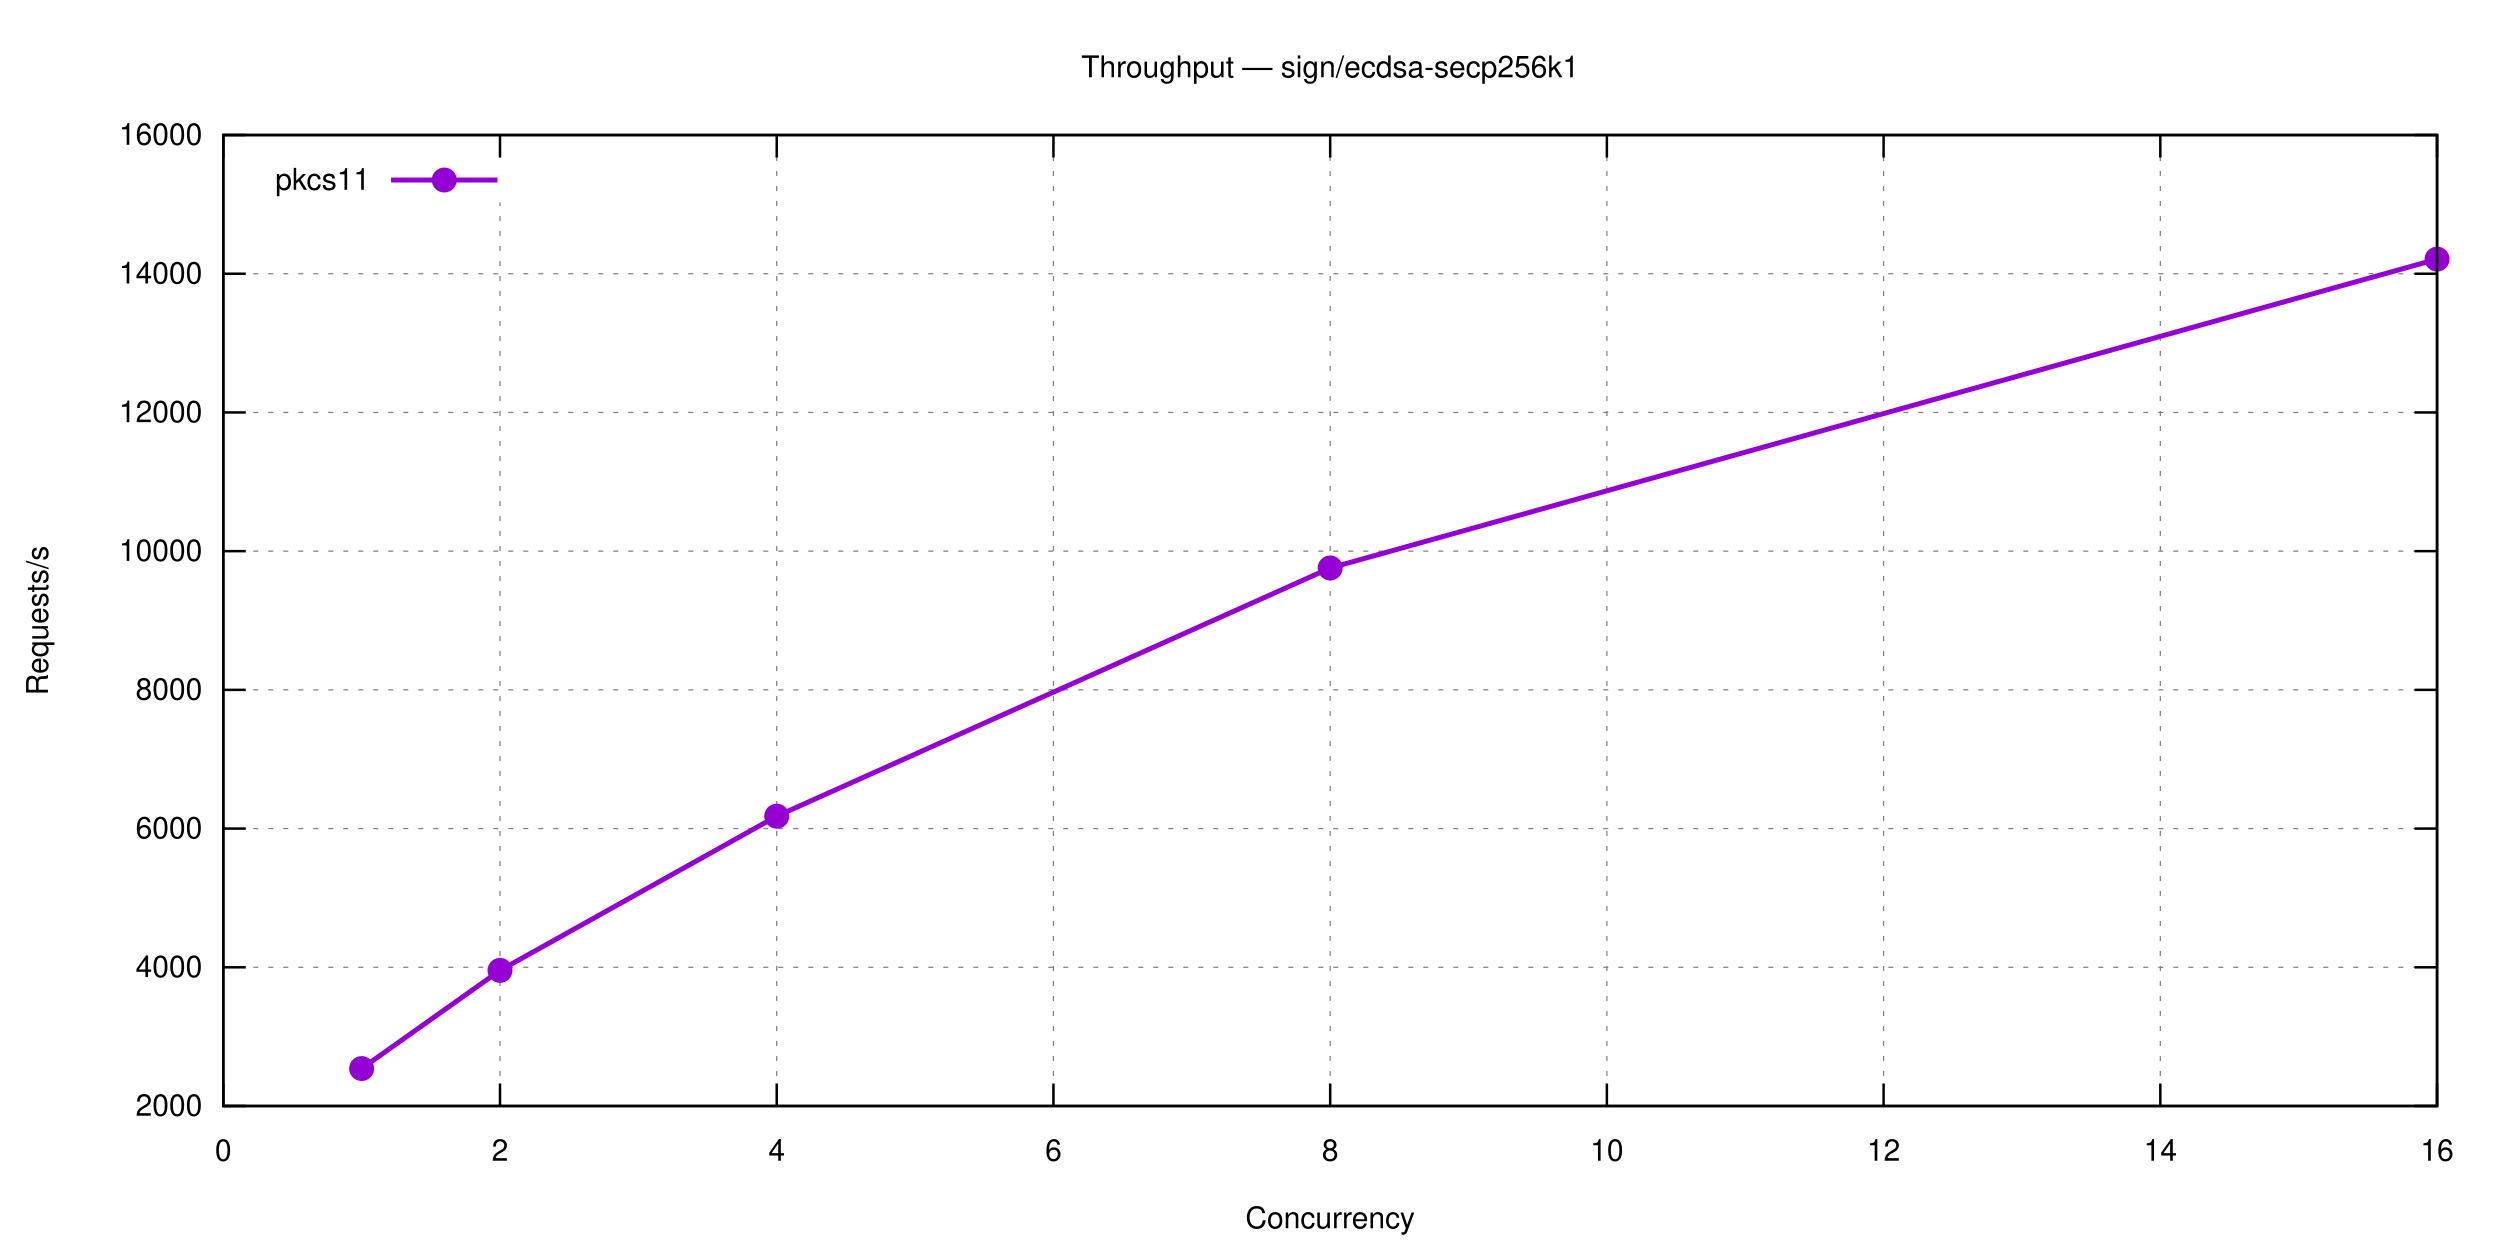
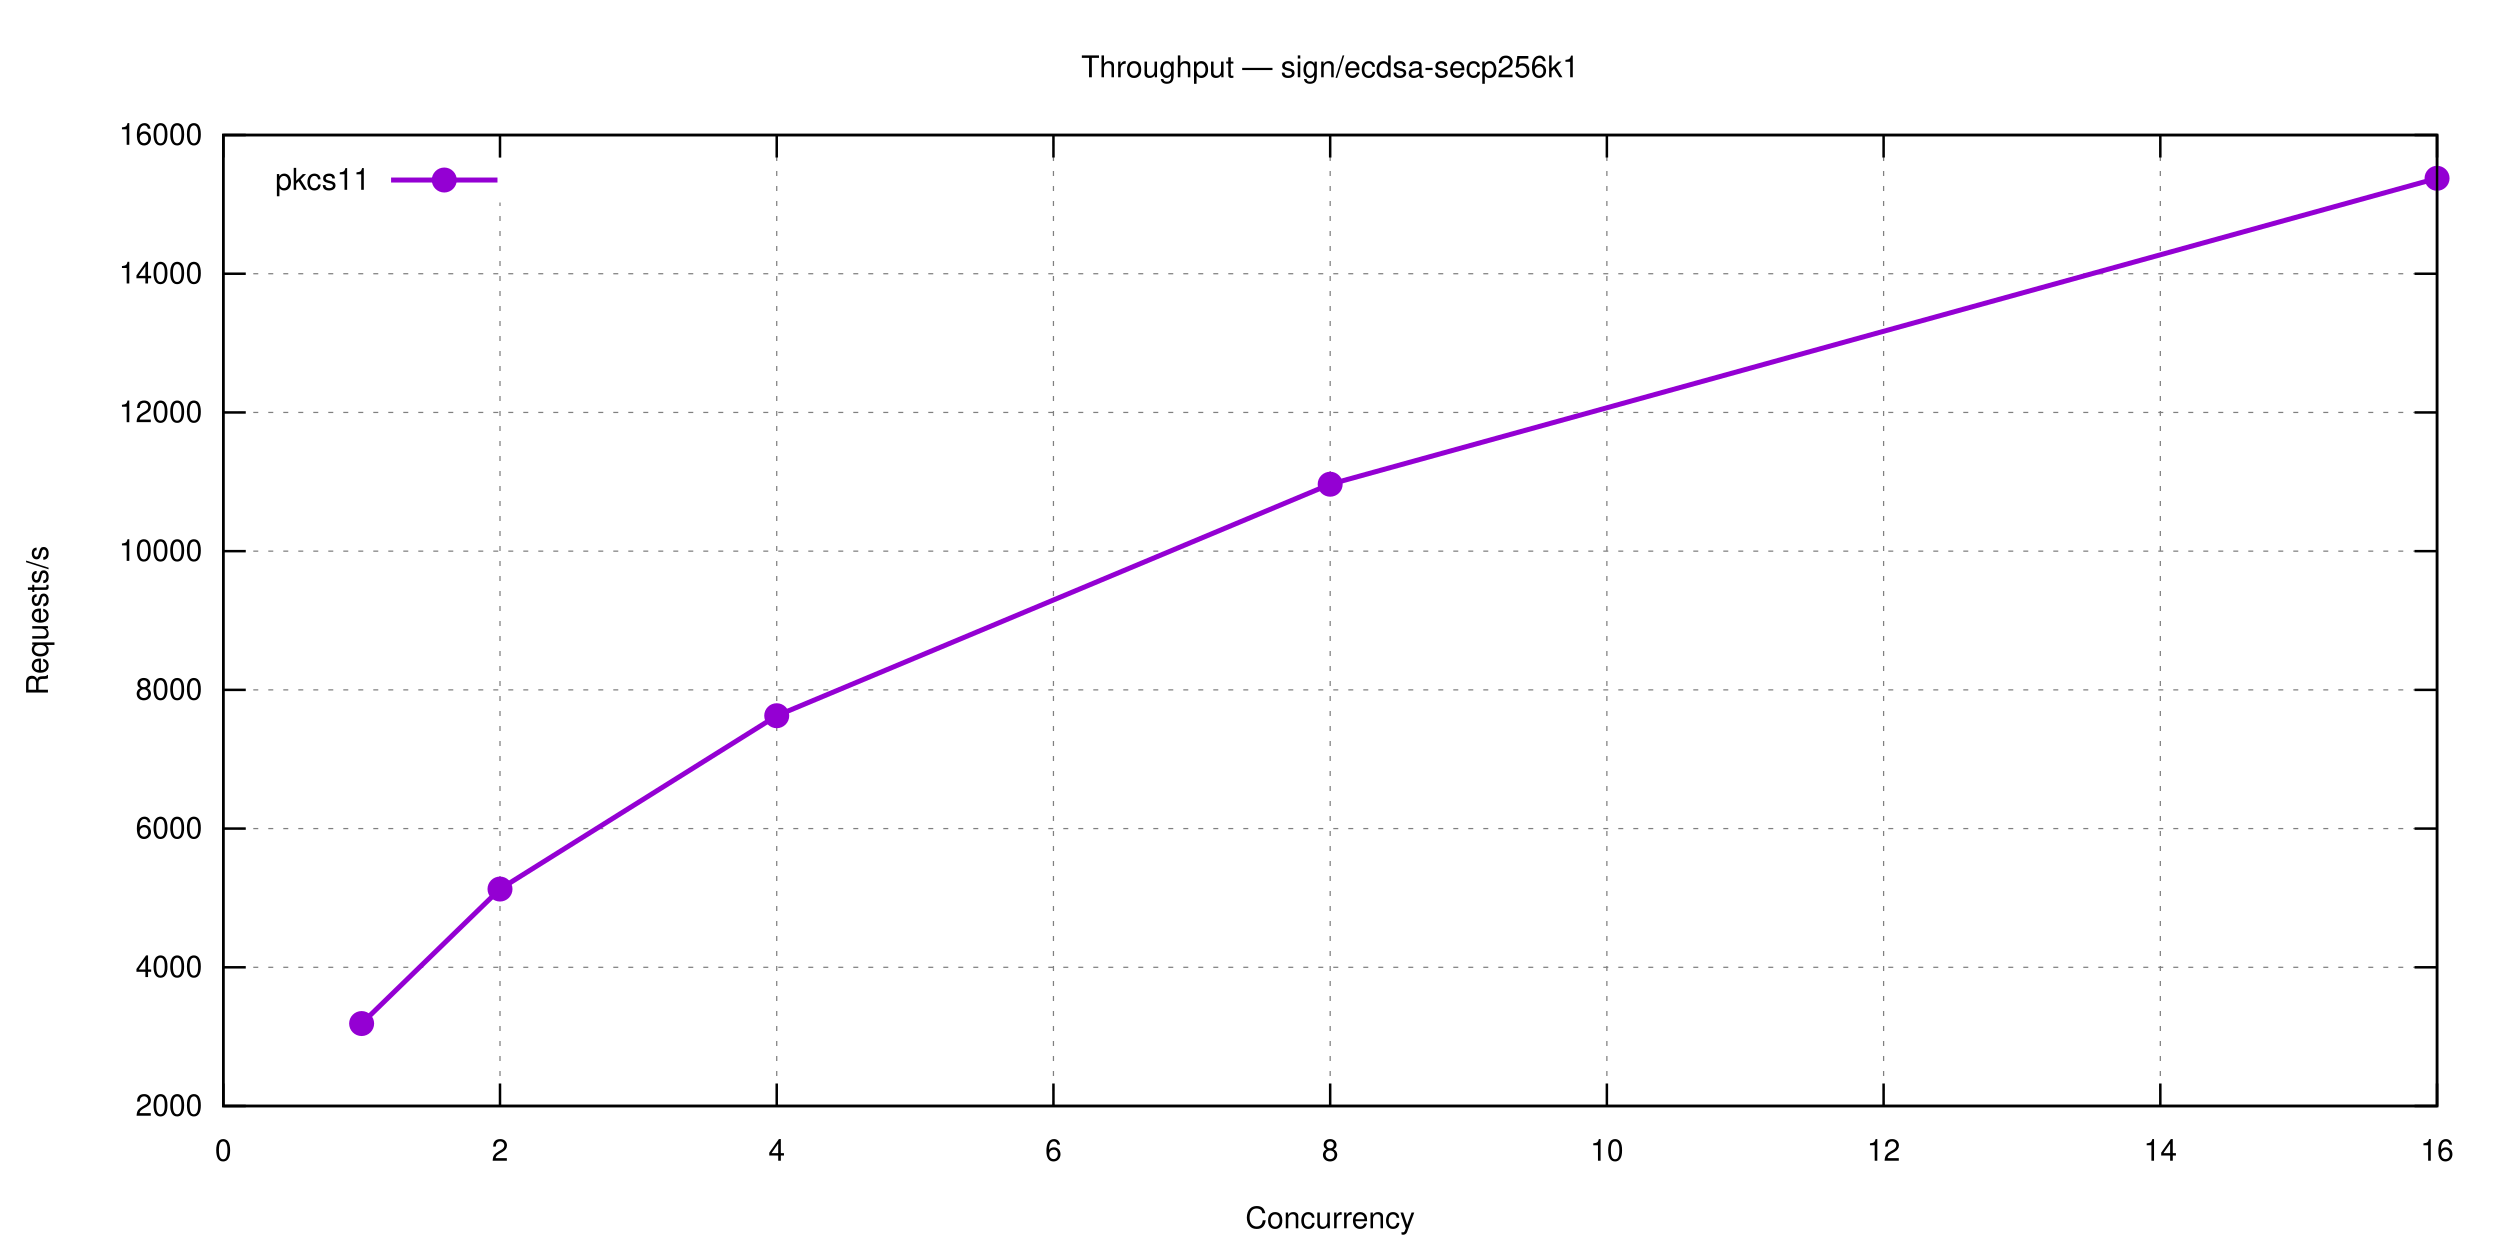
<svg xmlns="http://www.w3.org/2000/svg" xmlns:xlink="http://www.w3.org/1999/xlink" width="1000" height="500" viewBox="0 0 1000 500">
  <g id="gnuplot_canvas">
    <rect x="0" y="0" width="1000" height="500" fill="none" />
    <defs>
      <circle id="gpDot" r="0.5" stroke-width="0.5" stroke="currentColor" />
      <path id="gpPt0" stroke-width="0.222" stroke="currentColor" d="M-1,0 h2 M0,-1 v2" />
      <path id="gpPt1" stroke-width="0.222" stroke="currentColor" d="M-1,-1 L1,1 M1,-1 L-1,1" />
      <path id="gpPt2" stroke-width="0.222" stroke="currentColor" d="M-1,0 L1,0 M0,-1 L0,1 M-1,-1 L1,1 M-1,1 L1,-1" />
      <rect id="gpPt3" stroke-width="0.222" stroke="currentColor" x="-1" y="-1" width="2" height="2" />
      <rect id="gpPt4" stroke-width="0.222" stroke="currentColor" fill="currentColor" x="-1" y="-1" width="2" height="2" />
      <circle id="gpPt5" stroke-width="0.222" stroke="currentColor" cx="0" cy="0" r="1" />
      <use xlink:href="#gpPt5" id="gpPt6" fill="currentColor" stroke="none" />
      <path id="gpPt7" stroke-width="0.222" stroke="currentColor" d="M0,-1.33 L-1.33,0.67 L1.33,0.67 z" />
      <use xlink:href="#gpPt7" id="gpPt8" fill="currentColor" stroke="none" />
      <use xlink:href="#gpPt7" id="gpPt9" stroke="currentColor" transform="rotate(180)" />
      <use xlink:href="#gpPt9" id="gpPt10" fill="currentColor" stroke="none" />
      <use xlink:href="#gpPt3" id="gpPt11" stroke="currentColor" transform="rotate(45)" />
      <use xlink:href="#gpPt11" id="gpPt12" fill="currentColor" stroke="none" />
      <path id="gpPt13" stroke-width="0.222" stroke="currentColor" d="M0,1.330 L1.265,0.411 L0.782,-1.067 L-0.782,-1.076 L-1.265,0.411 z" />
      <use xlink:href="#gpPt13" id="gpPt14" fill="currentColor" stroke="none" />
      <filter id="textbox" filterUnits="objectBoundingBox" x="0" y="0" height="1" width="1">
        <feFlood flood-color="white" flood-opacity="1" result="bgnd" />
        <feComposite in="SourceGraphic" in2="bgnd" operator="atop" />
      </filter>
      <filter id="greybox" filterUnits="objectBoundingBox" x="0" y="0" height="1" width="1">
        <feFlood flood-color="lightgrey" flood-opacity="1" result="grey" />
        <feComposite in="SourceGraphic" in2="grey" operator="atop" />
      </filter>
    </defs>
    <g fill="none" color="white" stroke="currentColor" stroke-width="1.00" stroke-linecap="butt" stroke-linejoin="miter">
</g>
    <g fill="none" color="black" stroke="currentColor" stroke-width="1.00" stroke-linecap="butt" stroke-linejoin="miter">
</g>
    <g fill="none" color="black" stroke="black" stroke-width="0.50" stroke-linecap="butt" stroke-linejoin="miter">
</g>
    <g fill="none" color="gray" stroke="currentColor" stroke-width="0.50" stroke-linecap="butt" stroke-linejoin="miter">
      <path stroke="gray" stroke-dasharray="2,4" class="gridline" d="M89.31,442.40 L974.82,442.40  " />
    </g>
    <g fill="none" color="gray" stroke="gray" stroke-width="1.00" stroke-linecap="butt" stroke-linejoin="miter">
</g>
    <g fill="none" color="black" stroke="currentColor" stroke-width="1.00" stroke-linecap="butt" stroke-linejoin="miter">
      <path stroke="black" d="M89.31,442.40 L98.31,442.40 M974.82,442.40 L965.82,442.40  " />
      <g transform="translate(80.92,446.30)" stroke="none" fill="black" font-family="Helvetica" font-size="12.00" text-anchor="end">
        <text>
          <tspan font-family="Helvetica"> 2000</tspan>
        </text>
      </g>
    </g>
    <g fill="none" color="black" stroke="currentColor" stroke-width="1.00" stroke-linecap="butt" stroke-linejoin="miter">
</g>
    <g fill="none" color="black" stroke="black" stroke-width="0.50" stroke-linecap="butt" stroke-linejoin="miter">
</g>
    <g fill="none" color="gray" stroke="currentColor" stroke-width="0.50" stroke-linecap="butt" stroke-linejoin="miter">
      <path stroke="gray" stroke-dasharray="2,4" class="gridline" d="M89.31,386.92 L974.82,386.92  " />
    </g>
    <g fill="none" color="gray" stroke="gray" stroke-width="1.00" stroke-linecap="butt" stroke-linejoin="miter">
</g>
    <g fill="none" color="black" stroke="currentColor" stroke-width="1.00" stroke-linecap="butt" stroke-linejoin="miter">
      <path stroke="black" d="M89.31,386.92 L98.31,386.92 M974.82,386.92 L965.82,386.92  " />
      <g transform="translate(80.92,390.82)" stroke="none" fill="black" font-family="Helvetica" font-size="12.00" text-anchor="end">
        <text>
          <tspan font-family="Helvetica"> 4000</tspan>
        </text>
      </g>
    </g>
    <g fill="none" color="black" stroke="currentColor" stroke-width="1.00" stroke-linecap="butt" stroke-linejoin="miter">
</g>
    <g fill="none" color="black" stroke="black" stroke-width="0.50" stroke-linecap="butt" stroke-linejoin="miter">
</g>
    <g fill="none" color="gray" stroke="currentColor" stroke-width="0.50" stroke-linecap="butt" stroke-linejoin="miter">
      <path stroke="gray" stroke-dasharray="2,4" class="gridline" d="M89.31,331.43 L974.82,331.43  " />
    </g>
    <g fill="none" color="gray" stroke="gray" stroke-width="1.00" stroke-linecap="butt" stroke-linejoin="miter">
</g>
    <g fill="none" color="black" stroke="currentColor" stroke-width="1.00" stroke-linecap="butt" stroke-linejoin="miter">
      <path stroke="black" d="M89.31,331.43 L98.31,331.43 M974.82,331.43 L965.82,331.43  " />
      <g transform="translate(80.92,335.33)" stroke="none" fill="black" font-family="Helvetica" font-size="12.00" text-anchor="end">
        <text>
          <tspan font-family="Helvetica"> 6000</tspan>
        </text>
      </g>
    </g>
    <g fill="none" color="black" stroke="currentColor" stroke-width="1.00" stroke-linecap="butt" stroke-linejoin="miter">
</g>
    <g fill="none" color="black" stroke="black" stroke-width="0.50" stroke-linecap="butt" stroke-linejoin="miter">
</g>
    <g fill="none" color="gray" stroke="currentColor" stroke-width="0.50" stroke-linecap="butt" stroke-linejoin="miter">
      <path stroke="gray" stroke-dasharray="2,4" class="gridline" d="M89.31,275.95 L974.82,275.95  " />
    </g>
    <g fill="none" color="gray" stroke="gray" stroke-width="1.00" stroke-linecap="butt" stroke-linejoin="miter">
</g>
    <g fill="none" color="black" stroke="currentColor" stroke-width="1.00" stroke-linecap="butt" stroke-linejoin="miter">
      <path stroke="black" d="M89.31,275.95 L98.31,275.95 M974.82,275.95 L965.82,275.95  " />
      <g transform="translate(80.92,279.85)" stroke="none" fill="black" font-family="Helvetica" font-size="12.00" text-anchor="end">
        <text>
          <tspan font-family="Helvetica"> 8000</tspan>
        </text>
      </g>
    </g>
    <g fill="none" color="black" stroke="currentColor" stroke-width="1.00" stroke-linecap="butt" stroke-linejoin="miter">
</g>
    <g fill="none" color="black" stroke="black" stroke-width="0.50" stroke-linecap="butt" stroke-linejoin="miter">
</g>
    <g fill="none" color="gray" stroke="currentColor" stroke-width="0.50" stroke-linecap="butt" stroke-linejoin="miter">
      <path stroke="gray" stroke-dasharray="2,4" class="gridline" d="M89.31,220.46 L974.82,220.46  " />
    </g>
    <g fill="none" color="gray" stroke="gray" stroke-width="1.00" stroke-linecap="butt" stroke-linejoin="miter">
</g>
    <g fill="none" color="black" stroke="currentColor" stroke-width="1.00" stroke-linecap="butt" stroke-linejoin="miter">
      <path stroke="black" d="M89.31,220.46 L98.31,220.46 M974.82,220.46 L965.82,220.46  " />
      <g transform="translate(80.92,224.36)" stroke="none" fill="black" font-family="Helvetica" font-size="12.00" text-anchor="end">
        <text>
          <tspan font-family="Helvetica"> 10000</tspan>
        </text>
      </g>
    </g>
    <g fill="none" color="black" stroke="currentColor" stroke-width="1.00" stroke-linecap="butt" stroke-linejoin="miter">
</g>
    <g fill="none" color="black" stroke="black" stroke-width="0.50" stroke-linecap="butt" stroke-linejoin="miter">
</g>
    <g fill="none" color="gray" stroke="currentColor" stroke-width="0.50" stroke-linecap="butt" stroke-linejoin="miter">
      <path stroke="gray" stroke-dasharray="2,4" class="gridline" d="M89.31,164.98 L974.82,164.98  " />
    </g>
    <g fill="none" color="gray" stroke="gray" stroke-width="1.00" stroke-linecap="butt" stroke-linejoin="miter">
</g>
    <g fill="none" color="black" stroke="currentColor" stroke-width="1.00" stroke-linecap="butt" stroke-linejoin="miter">
      <path stroke="black" d="M89.31,164.98 L98.31,164.98 M974.82,164.98 L965.82,164.98  " />
      <g transform="translate(80.92,168.88)" stroke="none" fill="black" font-family="Helvetica" font-size="12.00" text-anchor="end">
        <text>
          <tspan font-family="Helvetica"> 12000</tspan>
        </text>
      </g>
    </g>
    <g fill="none" color="black" stroke="currentColor" stroke-width="1.00" stroke-linecap="butt" stroke-linejoin="miter">
</g>
    <g fill="none" color="black" stroke="black" stroke-width="0.50" stroke-linecap="butt" stroke-linejoin="miter">
</g>
    <g fill="none" color="gray" stroke="currentColor" stroke-width="0.50" stroke-linecap="butt" stroke-linejoin="miter">
      <path stroke="gray" stroke-dasharray="2,4" class="gridline" d="M89.31,109.49 L974.82,109.49  " />
    </g>
    <g fill="none" color="gray" stroke="gray" stroke-width="1.00" stroke-linecap="butt" stroke-linejoin="miter">
</g>
    <g fill="none" color="black" stroke="currentColor" stroke-width="1.00" stroke-linecap="butt" stroke-linejoin="miter">
      <path stroke="black" d="M89.31,109.49 L98.31,109.49 M974.82,109.49 L965.82,109.49  " />
      <g transform="translate(80.92,113.39)" stroke="none" fill="black" font-family="Helvetica" font-size="12.00" text-anchor="end">
        <text>
          <tspan font-family="Helvetica"> 14000</tspan>
        </text>
      </g>
    </g>
    <g fill="none" color="black" stroke="currentColor" stroke-width="1.00" stroke-linecap="butt" stroke-linejoin="miter">
</g>
    <g fill="none" color="black" stroke="black" stroke-width="0.50" stroke-linecap="butt" stroke-linejoin="miter">
</g>
    <g fill="none" color="gray" stroke="currentColor" stroke-width="0.50" stroke-linecap="butt" stroke-linejoin="miter">
      <path stroke="gray" stroke-dasharray="2,4" class="gridline" d="M89.31,54.01 L974.82,54.01  " />
    </g>
    <g fill="none" color="gray" stroke="gray" stroke-width="1.00" stroke-linecap="butt" stroke-linejoin="miter">
</g>
    <g fill="none" color="black" stroke="currentColor" stroke-width="1.00" stroke-linecap="butt" stroke-linejoin="miter">
      <path stroke="black" d="M89.31,54.01 L98.31,54.01 M974.82,54.01 L965.82,54.01  " />
      <g transform="translate(80.92,57.91)" stroke="none" fill="black" font-family="Helvetica" font-size="12.00" text-anchor="end">
        <text>
          <tspan font-family="Helvetica"> 16000</tspan>
        </text>
      </g>
    </g>
    <g fill="none" color="black" stroke="currentColor" stroke-width="1.00" stroke-linecap="butt" stroke-linejoin="miter">
</g>
    <g fill="none" color="black" stroke="black" stroke-width="0.50" stroke-linecap="butt" stroke-linejoin="miter">
</g>
    <g fill="none" color="gray" stroke="currentColor" stroke-width="0.50" stroke-linecap="butt" stroke-linejoin="miter">
      <path stroke="gray" stroke-dasharray="2,4" class="gridline" d="M89.31,442.40 L89.31,54.01  " />
    </g>
    <g fill="none" color="gray" stroke="gray" stroke-width="1.00" stroke-linecap="butt" stroke-linejoin="miter">
</g>
    <g fill="none" color="black" stroke="currentColor" stroke-width="1.00" stroke-linecap="butt" stroke-linejoin="miter">
      <path stroke="black" d="M89.31,442.40 L89.31,433.40 M89.31,54.01 L89.31,63.01  " />
      <g transform="translate(89.31,464.30)" stroke="none" fill="black" font-family="Helvetica" font-size="12.00" text-anchor="middle">
        <text>
          <tspan font-family="Helvetica"> 0</tspan>
        </text>
      </g>
    </g>
    <g fill="none" color="black" stroke="currentColor" stroke-width="1.00" stroke-linecap="butt" stroke-linejoin="miter">
</g>
    <g fill="none" color="black" stroke="black" stroke-width="0.50" stroke-linecap="butt" stroke-linejoin="miter">
</g>
    <g fill="none" color="gray" stroke="currentColor" stroke-width="0.50" stroke-linecap="butt" stroke-linejoin="miter">
      <path stroke="gray" stroke-dasharray="2,4" class="gridline" d="M200.00,442.40 L200.00,81.01 M200.00,63.01 L200.00,54.01  " />
    </g>
    <g fill="none" color="gray" stroke="gray" stroke-width="1.00" stroke-linecap="butt" stroke-linejoin="miter">
</g>
    <g fill="none" color="black" stroke="currentColor" stroke-width="1.00" stroke-linecap="butt" stroke-linejoin="miter">
      <path stroke="black" d="M200.00,442.40 L200.00,433.40 M200.00,54.01 L200.00,63.01  " />
      <g transform="translate(200.00,464.30)" stroke="none" fill="black" font-family="Helvetica" font-size="12.00" text-anchor="middle">
        <text>
          <tspan font-family="Helvetica"> 2</tspan>
        </text>
      </g>
    </g>
    <g fill="none" color="black" stroke="currentColor" stroke-width="1.00" stroke-linecap="butt" stroke-linejoin="miter">
</g>
    <g fill="none" color="black" stroke="black" stroke-width="0.50" stroke-linecap="butt" stroke-linejoin="miter">
</g>
    <g fill="none" color="gray" stroke="currentColor" stroke-width="0.50" stroke-linecap="butt" stroke-linejoin="miter">
      <path stroke="gray" stroke-dasharray="2,4" class="gridline" d="M310.69,442.40 L310.69,54.01  " />
    </g>
    <g fill="none" color="gray" stroke="gray" stroke-width="1.00" stroke-linecap="butt" stroke-linejoin="miter">
</g>
    <g fill="none" color="black" stroke="currentColor" stroke-width="1.00" stroke-linecap="butt" stroke-linejoin="miter">
      <path stroke="black" d="M310.69,442.40 L310.69,433.40 M310.69,54.01 L310.69,63.01  " />
      <g transform="translate(310.69,464.30)" stroke="none" fill="black" font-family="Helvetica" font-size="12.00" text-anchor="middle">
        <text>
          <tspan font-family="Helvetica"> 4</tspan>
        </text>
      </g>
    </g>
    <g fill="none" color="black" stroke="currentColor" stroke-width="1.00" stroke-linecap="butt" stroke-linejoin="miter">
</g>
    <g fill="none" color="black" stroke="black" stroke-width="0.50" stroke-linecap="butt" stroke-linejoin="miter">
</g>
    <g fill="none" color="gray" stroke="currentColor" stroke-width="0.50" stroke-linecap="butt" stroke-linejoin="miter">
      <path stroke="gray" stroke-dasharray="2,4" class="gridline" d="M421.38,442.40 L421.38,54.01  " />
    </g>
    <g fill="none" color="gray" stroke="gray" stroke-width="1.00" stroke-linecap="butt" stroke-linejoin="miter">
</g>
    <g fill="none" color="black" stroke="currentColor" stroke-width="1.00" stroke-linecap="butt" stroke-linejoin="miter">
      <path stroke="black" d="M421.38,442.40 L421.38,433.40 M421.38,54.01 L421.38,63.01  " />
      <g transform="translate(421.38,464.30)" stroke="none" fill="black" font-family="Helvetica" font-size="12.00" text-anchor="middle">
        <text>
          <tspan font-family="Helvetica"> 6</tspan>
        </text>
      </g>
    </g>
    <g fill="none" color="black" stroke="currentColor" stroke-width="1.00" stroke-linecap="butt" stroke-linejoin="miter">
</g>
    <g fill="none" color="black" stroke="black" stroke-width="0.50" stroke-linecap="butt" stroke-linejoin="miter">
</g>
    <g fill="none" color="gray" stroke="currentColor" stroke-width="0.50" stroke-linecap="butt" stroke-linejoin="miter">
      <path stroke="gray" stroke-dasharray="2,4" class="gridline" d="M532.07,442.40 L532.07,54.01  " />
    </g>
    <g fill="none" color="gray" stroke="gray" stroke-width="1.00" stroke-linecap="butt" stroke-linejoin="miter">
</g>
    <g fill="none" color="black" stroke="currentColor" stroke-width="1.00" stroke-linecap="butt" stroke-linejoin="miter">
      <path stroke="black" d="M532.07,442.40 L532.07,433.40 M532.07,54.01 L532.07,63.01  " />
      <g transform="translate(532.07,464.30)" stroke="none" fill="black" font-family="Helvetica" font-size="12.00" text-anchor="middle">
        <text>
          <tspan font-family="Helvetica"> 8</tspan>
        </text>
      </g>
    </g>
    <g fill="none" color="black" stroke="currentColor" stroke-width="1.00" stroke-linecap="butt" stroke-linejoin="miter">
</g>
    <g fill="none" color="black" stroke="black" stroke-width="0.50" stroke-linecap="butt" stroke-linejoin="miter">
</g>
    <g fill="none" color="gray" stroke="currentColor" stroke-width="0.50" stroke-linecap="butt" stroke-linejoin="miter">
      <path stroke="gray" stroke-dasharray="2,4" class="gridline" d="M642.75,442.40 L642.75,54.01  " />
    </g>
    <g fill="none" color="gray" stroke="gray" stroke-width="1.00" stroke-linecap="butt" stroke-linejoin="miter">
</g>
    <g fill="none" color="black" stroke="currentColor" stroke-width="1.00" stroke-linecap="butt" stroke-linejoin="miter">
      <path stroke="black" d="M642.75,442.40 L642.75,433.40 M642.75,54.01 L642.75,63.01  " />
      <g transform="translate(642.75,464.30)" stroke="none" fill="black" font-family="Helvetica" font-size="12.00" text-anchor="middle">
        <text>
          <tspan font-family="Helvetica"> 10</tspan>
        </text>
      </g>
    </g>
    <g fill="none" color="black" stroke="currentColor" stroke-width="1.00" stroke-linecap="butt" stroke-linejoin="miter">
</g>
    <g fill="none" color="black" stroke="black" stroke-width="0.50" stroke-linecap="butt" stroke-linejoin="miter">
</g>
    <g fill="none" color="gray" stroke="currentColor" stroke-width="0.50" stroke-linecap="butt" stroke-linejoin="miter">
      <path stroke="gray" stroke-dasharray="2,4" class="gridline" d="M753.44,442.40 L753.44,54.01  " />
    </g>
    <g fill="none" color="gray" stroke="gray" stroke-width="1.00" stroke-linecap="butt" stroke-linejoin="miter">
</g>
    <g fill="none" color="black" stroke="currentColor" stroke-width="1.00" stroke-linecap="butt" stroke-linejoin="miter">
      <path stroke="black" d="M753.44,442.40 L753.44,433.40 M753.44,54.01 L753.44,63.01  " />
      <g transform="translate(753.44,464.30)" stroke="none" fill="black" font-family="Helvetica" font-size="12.00" text-anchor="middle">
        <text>
          <tspan font-family="Helvetica"> 12</tspan>
        </text>
      </g>
    </g>
    <g fill="none" color="black" stroke="currentColor" stroke-width="1.00" stroke-linecap="butt" stroke-linejoin="miter">
</g>
    <g fill="none" color="black" stroke="black" stroke-width="0.50" stroke-linecap="butt" stroke-linejoin="miter">
</g>
    <g fill="none" color="gray" stroke="currentColor" stroke-width="0.50" stroke-linecap="butt" stroke-linejoin="miter">
      <path stroke="gray" stroke-dasharray="2,4" class="gridline" d="M864.13,442.40 L864.13,54.01  " />
    </g>
    <g fill="none" color="gray" stroke="gray" stroke-width="1.00" stroke-linecap="butt" stroke-linejoin="miter">
</g>
    <g fill="none" color="black" stroke="currentColor" stroke-width="1.00" stroke-linecap="butt" stroke-linejoin="miter">
      <path stroke="black" d="M864.13,442.40 L864.13,433.40 M864.13,54.01 L864.13,63.01  " />
      <g transform="translate(864.13,464.30)" stroke="none" fill="black" font-family="Helvetica" font-size="12.00" text-anchor="middle">
        <text>
          <tspan font-family="Helvetica"> 14</tspan>
        </text>
      </g>
    </g>
    <g fill="none" color="black" stroke="currentColor" stroke-width="1.00" stroke-linecap="butt" stroke-linejoin="miter">
</g>
    <g fill="none" color="black" stroke="black" stroke-width="0.50" stroke-linecap="butt" stroke-linejoin="miter">
</g>
    <g fill="none" color="gray" stroke="currentColor" stroke-width="0.50" stroke-linecap="butt" stroke-linejoin="miter">
      <path stroke="gray" stroke-dasharray="2,4" class="gridline" d="M974.82,442.40 L974.82,54.01  " />
    </g>
    <g fill="none" color="gray" stroke="gray" stroke-width="1.00" stroke-linecap="butt" stroke-linejoin="miter">
</g>
    <g fill="none" color="black" stroke="currentColor" stroke-width="1.00" stroke-linecap="butt" stroke-linejoin="miter">
      <path stroke="black" d="M974.82,442.40 L974.82,433.40 M974.82,54.01 L974.82,63.01  " />
      <g transform="translate(974.82,464.30)" stroke="none" fill="black" font-family="Helvetica" font-size="12.00" text-anchor="middle">
        <text>
          <tspan font-family="Helvetica"> 16</tspan>
        </text>
      </g>
    </g>
    <g fill="none" color="black" stroke="currentColor" stroke-width="1.00" stroke-linecap="butt" stroke-linejoin="miter">
</g>
    <g fill="none" color="black" stroke="currentColor" stroke-width="1.00" stroke-linecap="butt" stroke-linejoin="miter">
      <path stroke="black" d="M89.31,54.01 L89.31,442.40 L974.82,442.40 L974.82,54.01 L89.31,54.01 Z  " />
    </g>
    <g fill="none" color="black" stroke="currentColor" stroke-width="1.00" stroke-linecap="butt" stroke-linejoin="miter">
</g>
    <g id="gnuplot_plot_1">
      <g fill="none" color="white" stroke="black" stroke-width="2.00" stroke-linecap="butt" stroke-linejoin="miter">
</g>
      <g fill="none" color="black" stroke="currentColor" stroke-width="2.00" stroke-linecap="butt" stroke-linejoin="miter">
        <g transform="translate(148.04,75.91)" stroke="none" fill="black" font-family="Helvetica" font-size="12.00" text-anchor="end">
          <text>
            <tspan font-family="Helvetica">pkcs11</tspan>
          </text>
        </g>
      </g>
      <g fill="none" color="black" stroke="currentColor" stroke-width="2.00" stroke-linecap="butt" stroke-linejoin="miter">
-         <path stroke="rgb(148,   0, 211)" d="M156.43,72.01 L198.99,72.01 M144.65,427.42 L200.00,388.16 L310.69,326.47 L532.07,227.19 L974.82,103.65  " />
-         <use xlink:href="#gpPt6" transform="translate(144.65,427.42) scale(4.50)" color="rgb(148,   0, 211)" />
-         <use xlink:href="#gpPt6" transform="translate(200.00,388.16) scale(4.50)" color="rgb(148,   0, 211)" />
-         <use xlink:href="#gpPt6" transform="translate(310.69,326.47) scale(4.50)" color="rgb(148,   0, 211)" />
-         <use xlink:href="#gpPt6" transform="translate(532.07,227.19) scale(4.50)" color="rgb(148,   0, 211)" />
-         <use xlink:href="#gpPt6" transform="translate(974.82,103.65) scale(4.50)" color="rgb(148,   0, 211)" />
+         <path stroke="rgb(148,   0, 211)" d="M156.43,72.01 L198.99,72.01 M144.65,409.42 L200.00,355.62 L310.69,286.29 L532.07,193.69 L974.82,71.32  " />
+         <use xlink:href="#gpPt6" transform="translate(144.65,409.42) scale(4.50)" color="rgb(148,   0, 211)" />
+         <use xlink:href="#gpPt6" transform="translate(200.00,355.62) scale(4.50)" color="rgb(148,   0, 211)" />
+         <use xlink:href="#gpPt6" transform="translate(310.69,286.29) scale(4.50)" color="rgb(148,   0, 211)" />
+         <use xlink:href="#gpPt6" transform="translate(532.07,193.69) scale(4.50)" color="rgb(148,   0, 211)" />
+         <use xlink:href="#gpPt6" transform="translate(974.82,71.32) scale(4.50)" color="rgb(148,   0, 211)" />
        <use xlink:href="#gpPt6" transform="translate(177.71,72.01) scale(4.50)" color="rgb(148,   0, 211)" />
      </g>
    </g>
    <g fill="none" color="black" stroke="currentColor" stroke-width="2.00" stroke-linecap="butt" stroke-linejoin="miter">
</g>
    <g fill="none" color="black" stroke="black" stroke-width="1.00" stroke-linecap="butt" stroke-linejoin="miter">
</g>
    <g fill="none" color="black" stroke="currentColor" stroke-width="1.00" stroke-linecap="butt" stroke-linejoin="miter">
      <path stroke="black" d="M89.31,54.01 L89.31,442.40 L974.82,442.40 L974.82,54.01 L89.31,54.01 Z  " />
      <g transform="translate(19.18,248.21) rotate(270.00)" stroke="none" fill="black" font-family="Helvetica" font-size="12.00" text-anchor="middle">
        <text>
          <tspan font-family="Helvetica">Requests/s</tspan>
        </text>
      </g>
    </g>
    <g fill="none" color="black" stroke="currentColor" stroke-width="1.00" stroke-linecap="butt" stroke-linejoin="miter">
      <g transform="translate(532.06,491.30)" stroke="none" fill="black" font-family="Helvetica" font-size="12.00" text-anchor="middle">
        <text>
          <tspan font-family="Helvetica">Concurrency</tspan>
        </text>
      </g>
    </g>
    <g fill="none" color="black" stroke="currentColor" stroke-width="1.00" stroke-linecap="butt" stroke-linejoin="miter">
</g>
    <g fill="none" color="black" stroke="currentColor" stroke-width="1.00" stroke-linecap="butt" stroke-linejoin="miter">
      <g transform="translate(532.06,30.91)" stroke="none" fill="black" font-family="Helvetica" font-size="12.00" text-anchor="middle">
        <text>
          <tspan font-family="Helvetica">Throughput — sign/ecdsa-secp256k1</tspan>
        </text>
      </g>
    </g>
    <g fill="none" color="black" stroke="currentColor" stroke-width="1.00" stroke-linecap="butt" stroke-linejoin="miter">
</g>
  </g>
</svg>
